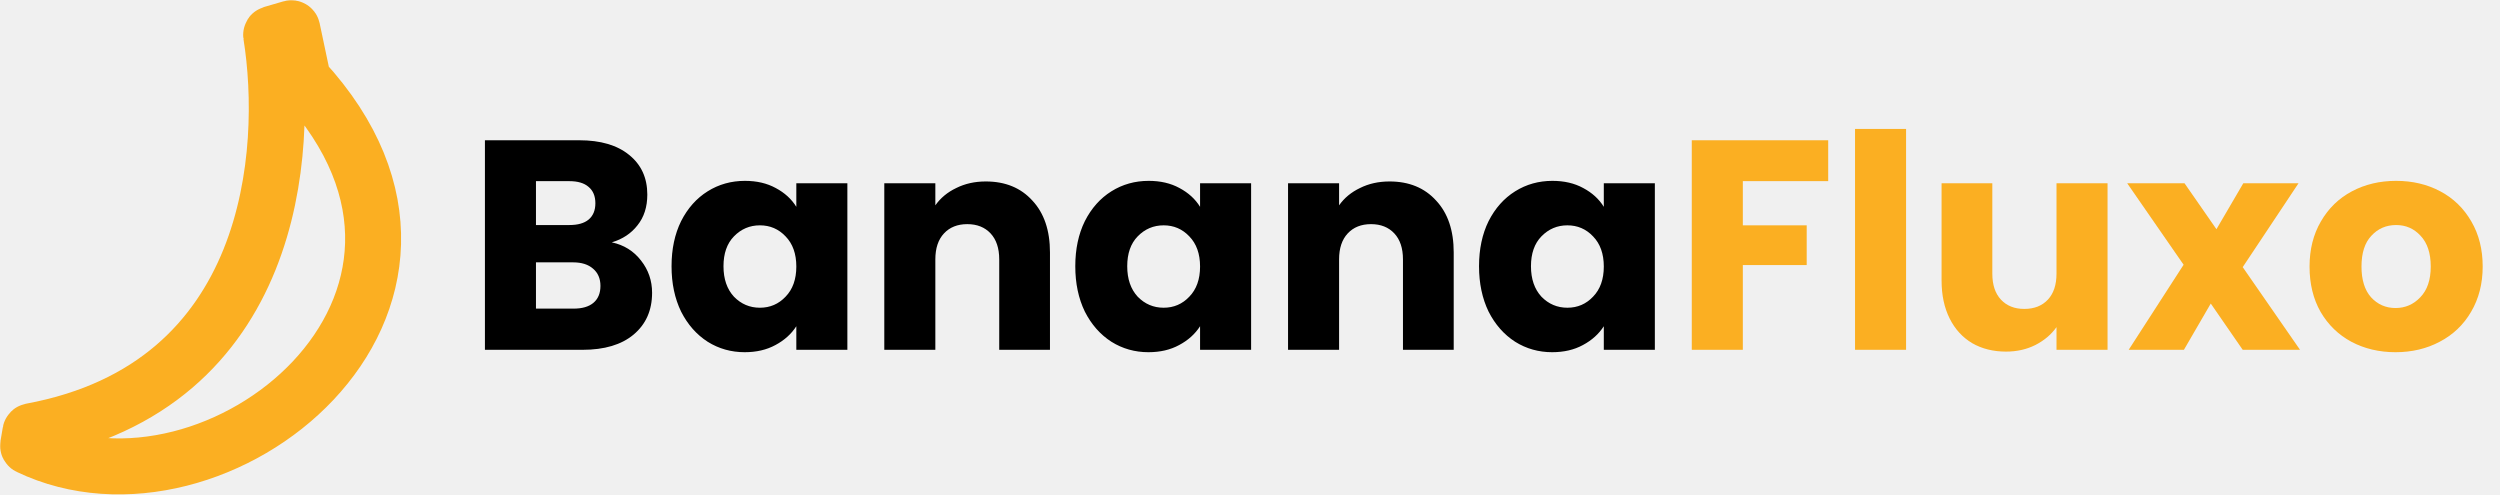
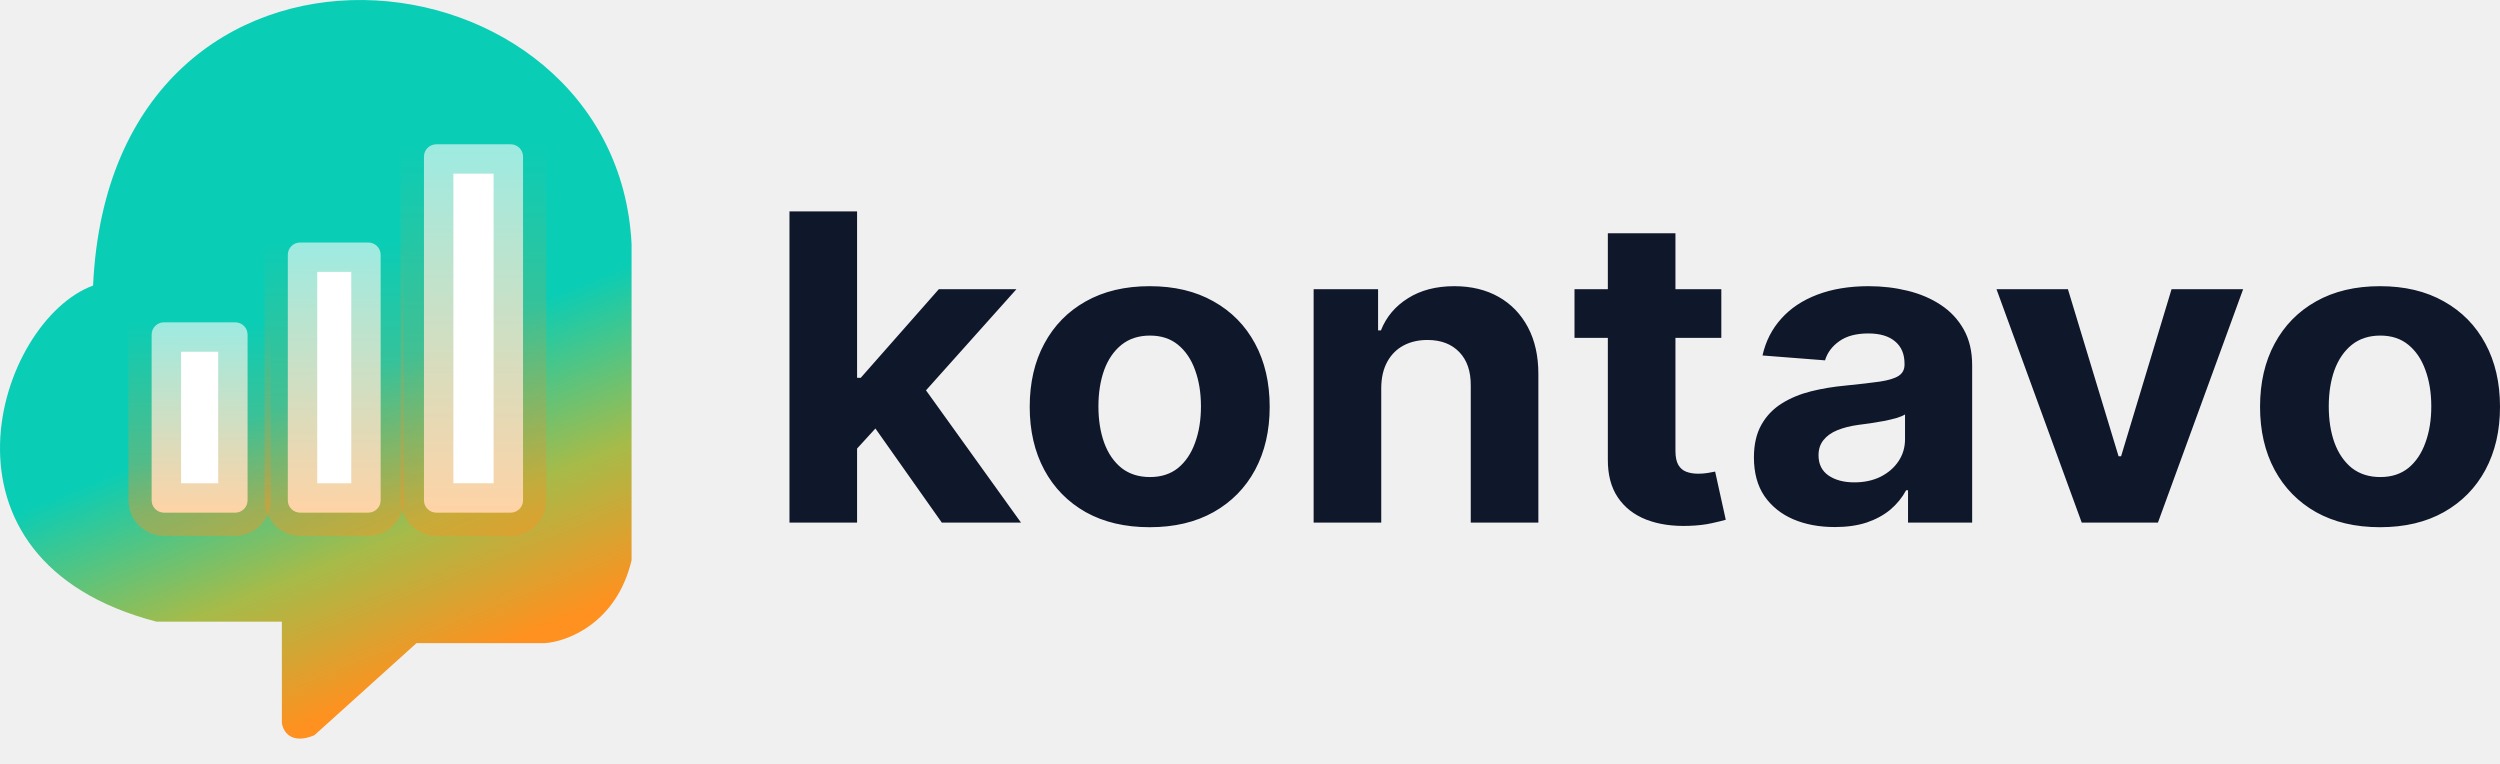
- <svg xmlns="http://www.w3.org/2000/svg" width="268" height="53" viewBox="0 0 268 53" fill="none">
-   <path d="M3.341 46.227C29.465 41.393 31.058 16.17 29.067 3.743C29.059 3.693 29.09 3.647 29.138 3.633L31.203 3.03C31.259 3.014 31.317 3.049 31.329 3.106L32.473 8.519C32.477 8.537 32.486 8.554 32.498 8.567C54.432 32.41 23.258 57.555 3.068 47.871C3.028 47.852 3.005 47.808 3.013 47.764L3.259 46.309C3.266 46.268 3.3 46.235 3.341 46.227Z" stroke="#FBAF22" stroke-width="6" />
-   <path d="M65.584 25.98C66.885 26.257 67.931 26.908 68.72 27.932C69.509 28.935 69.904 30.087 69.904 31.388C69.904 33.265 69.243 34.759 67.92 35.868C66.619 36.956 64.795 37.5 62.448 37.5H51.984V15.036H62.096C64.379 15.036 66.16 15.559 67.44 16.604C68.741 17.649 69.392 19.068 69.392 20.86C69.392 22.183 69.04 23.281 68.336 24.156C67.653 25.031 66.736 25.639 65.584 25.98ZM57.456 24.124H61.04C61.936 24.124 62.619 23.932 63.088 23.548C63.579 23.143 63.824 22.556 63.824 21.788C63.824 21.02 63.579 20.433 63.088 20.028C62.619 19.623 61.936 19.42 61.04 19.42H57.456V24.124ZM61.488 33.084C62.405 33.084 63.109 32.881 63.6 32.476C64.112 32.049 64.368 31.441 64.368 30.652C64.368 29.863 64.101 29.244 63.568 28.796C63.056 28.348 62.341 28.124 61.424 28.124H57.456V33.084H61.488ZM71.99 28.54C71.99 26.705 72.331 25.095 73.014 23.708C73.718 22.321 74.667 21.255 75.862 20.508C77.056 19.761 78.39 19.388 79.862 19.388C81.12 19.388 82.219 19.644 83.158 20.156C84.118 20.668 84.854 21.34 85.366 22.172V19.644H90.838V37.5H85.366V34.972C84.832 35.804 84.086 36.476 83.126 36.988C82.187 37.5 81.088 37.756 79.83 37.756C78.379 37.756 77.056 37.383 75.862 36.636C74.667 35.868 73.718 34.791 73.014 33.404C72.331 31.996 71.99 30.375 71.99 28.54ZM85.366 28.572C85.366 27.207 84.982 26.129 84.214 25.34C83.467 24.551 82.55 24.156 81.462 24.156C80.374 24.156 79.446 24.551 78.678 25.34C77.931 26.108 77.558 27.175 77.558 28.54C77.558 29.905 77.931 30.993 78.678 31.804C79.446 32.593 80.374 32.988 81.462 32.988C82.55 32.988 83.467 32.593 84.214 31.804C84.982 31.015 85.366 29.937 85.366 28.572ZM105.677 19.452C107.767 19.452 109.431 20.135 110.669 21.5C111.927 22.844 112.557 24.7 112.557 27.068V37.5H107.117V27.804C107.117 26.609 106.807 25.681 106.189 25.02C105.57 24.359 104.738 24.028 103.693 24.028C102.647 24.028 101.815 24.359 101.197 25.02C100.578 25.681 100.269 26.609 100.269 27.804V37.5H94.796V19.644H100.269V22.012C100.823 21.223 101.57 20.604 102.509 20.156C103.447 19.687 104.503 19.452 105.677 19.452ZM115.271 28.54C115.271 26.705 115.612 25.095 116.295 23.708C116.999 22.321 117.948 21.255 119.143 20.508C120.338 19.761 121.671 19.388 123.143 19.388C124.402 19.388 125.5 19.644 126.439 20.156C127.399 20.668 128.135 21.34 128.647 22.172V19.644H134.119V37.5H128.647V34.972C128.114 35.804 127.367 36.476 126.407 36.988C125.468 37.5 124.37 37.756 123.111 37.756C121.66 37.756 120.338 37.383 119.143 36.636C117.948 35.868 116.999 34.791 116.295 33.404C115.612 31.996 115.271 30.375 115.271 28.54ZM128.647 28.572C128.647 27.207 128.263 26.129 127.495 25.34C126.748 24.551 125.831 24.156 124.743 24.156C123.655 24.156 122.727 24.551 121.959 25.34C121.212 26.108 120.839 27.175 120.839 28.54C120.839 29.905 121.212 30.993 121.959 31.804C122.727 32.593 123.655 32.988 124.743 32.988C125.831 32.988 126.748 32.593 127.495 31.804C128.263 31.015 128.647 29.937 128.647 28.572ZM148.958 19.452C151.048 19.452 152.712 20.135 153.95 21.5C155.208 22.844 155.838 24.7 155.838 27.068V37.5H150.398V27.804C150.398 26.609 150.088 25.681 149.47 25.02C148.851 24.359 148.019 24.028 146.974 24.028C145.928 24.028 145.096 24.359 144.478 25.02C143.859 25.681 143.55 26.609 143.55 27.804V37.5H138.078V19.644H143.55V22.012C144.104 21.223 144.851 20.604 145.79 20.156C146.728 19.687 147.784 19.452 148.958 19.452ZM158.552 28.54C158.552 26.705 158.894 25.095 159.576 23.708C160.28 22.321 161.23 21.255 162.424 20.508C163.619 19.761 164.952 19.388 166.424 19.388C167.683 19.388 168.782 19.644 169.72 20.156C170.68 20.668 171.416 21.34 171.928 22.172V19.644H177.4V37.5H171.928V34.972C171.395 35.804 170.648 36.476 169.688 36.988C168.75 37.5 167.651 37.756 166.392 37.756C164.942 37.756 163.619 37.383 162.424 36.636C161.23 35.868 160.28 34.791 159.576 33.404C158.894 31.996 158.552 30.375 158.552 28.54ZM171.928 28.572C171.928 27.207 171.544 26.129 170.776 25.34C170.03 24.551 169.112 24.156 168.024 24.156C166.936 24.156 166.008 24.551 165.24 25.34C164.494 26.108 164.12 27.175 164.12 28.54C164.12 29.905 164.494 30.993 165.24 31.804C166.008 32.593 166.936 32.988 168.024 32.988C169.112 32.988 170.03 32.593 170.776 31.804C171.544 31.015 171.928 29.937 171.928 28.572Z" fill="black" />
-   <path d="M195.983 15.036V19.42H186.831V24.156H193.679V28.412H186.831V37.5H181.359V15.036H195.983ZM204.331 13.82V37.5H198.859V13.82H204.331ZM225.929 19.644V37.5H220.457V35.068C219.902 35.857 219.145 36.497 218.185 36.988C217.246 37.457 216.201 37.692 215.049 37.692C213.683 37.692 212.478 37.393 211.433 36.796C210.387 36.177 209.577 35.292 209.001 34.14C208.425 32.988 208.137 31.633 208.137 30.076V19.644H213.577V29.34C213.577 30.535 213.886 31.463 214.505 32.124C215.123 32.785 215.955 33.116 217.001 33.116C218.067 33.116 218.91 32.785 219.529 32.124C220.147 31.463 220.457 30.535 220.457 29.34V19.644H225.929ZM240.419 37.5L236.995 32.54L234.115 37.5H228.195L234.083 28.38L228.035 19.644H234.179L237.603 24.572L240.483 19.644H246.403L240.419 28.636L246.563 37.5H240.419ZM256.8 37.756C255.05 37.756 253.472 37.383 252.064 36.636C250.677 35.889 249.578 34.823 248.768 33.436C247.978 32.049 247.584 30.428 247.584 28.572C247.584 26.737 247.989 25.127 248.799 23.74C249.61 22.332 250.72 21.255 252.128 20.508C253.536 19.761 255.114 19.388 256.864 19.388C258.613 19.388 260.192 19.761 261.6 20.508C263.008 21.255 264.117 22.332 264.928 23.74C265.738 25.127 266.144 26.737 266.144 28.572C266.144 30.407 265.728 32.028 264.896 33.436C264.085 34.823 262.965 35.889 261.536 36.636C260.128 37.383 258.549 37.756 256.8 37.756ZM256.8 33.02C257.845 33.02 258.73 32.636 259.456 31.868C260.202 31.1 260.576 30.001 260.576 28.572C260.576 27.143 260.213 26.044 259.488 25.276C258.784 24.508 257.909 24.124 256.864 24.124C255.797 24.124 254.912 24.508 254.208 25.276C253.504 26.023 253.152 27.121 253.152 28.572C253.152 30.001 253.493 31.1 254.176 31.868C254.88 32.636 255.754 33.02 256.8 33.02Z" fill="#FBAF22" />
+ <svg xmlns="http://www.w3.org/2000/svg" width="95" height="29" viewBox="0 0 95 29" fill="none">
+   <path d="M10.711 27.472V23.623H5.948C-3.048 21.29 -0.108 12.191 3.537 10.85C4.243 -4.374 23.412 -2.332 24 9.275V21.29C23.436 23.669 21.57 24.381 20.707 24.439H15.827L11.946 27.939C11.052 28.312 10.75 27.783 10.711 27.472Z" fill="url(#paint0_linear_200_54)" />
+   <path d="M8.937 12.248H6.233C5.973 12.248 5.762 12.457 5.762 12.715V19.014C5.762 19.272 5.973 19.481 6.233 19.481H8.937C9.197 19.481 9.408 19.272 9.408 19.014V12.715C9.408 12.457 9.197 12.248 8.937 12.248Z" fill="white" />
+   <path d="M8.938 12.365H6.233C6.038 12.365 5.88 12.522 5.88 12.715V19.014C5.88 19.207 6.038 19.364 6.233 19.364H8.938C9.133 19.364 9.291 19.207 9.291 19.014V12.715C9.291 12.522 9.133 12.365 8.938 12.365Z" stroke="url(#paint1_linear_200_54)" stroke-opacity="0.4" stroke-width="2" />
+   <path d="M13.994 9.215H11.407C11.147 9.215 10.937 9.424 10.937 9.682V19.014C10.937 19.272 11.147 19.481 11.407 19.481H13.994C14.254 19.481 14.465 19.272 14.465 19.014V9.682C14.465 9.424 14.254 9.215 13.994 9.215Z" fill="white" />
+   <path d="M13.995 9.332H11.408C11.213 9.332 11.055 9.489 11.055 9.682V19.014C11.055 19.207 11.213 19.364 11.408 19.364H13.995C14.19 19.364 14.348 19.207 14.348 19.014V9.682C14.348 9.489 14.19 9.332 13.995 9.332Z" stroke="url(#paint2_linear_200_54)" stroke-opacity="0.4" stroke-width="2" />
+   <path d="M19.404 5.483H16.582C16.322 5.483 16.111 5.692 16.111 5.949V19.014C16.111 19.272 16.322 19.481 16.582 19.481H19.404C19.664 19.481 19.875 19.272 19.875 19.014V5.949C19.875 5.692 19.664 5.483 19.404 5.483Z" fill="white" />
+   <path d="M19.404 5.599H16.582C16.387 5.599 16.229 5.756 16.229 5.949V19.014C16.229 19.207 16.387 19.364 16.582 19.364H19.404C19.599 19.364 19.757 19.207 19.757 19.014V5.949C19.757 5.756 19.599 5.599 19.404 5.599Z" stroke="url(#paint3_linear_200_54)" stroke-opacity="0.4" stroke-width="2" />
+   <path d="M32.328 17.308L32.334 14.357H32.708L35.675 10.99H38.624L34.638 15.448H34.029L32.328 17.308ZM30 19.86V8.034H32.569V19.86H30ZM35.79 19.86L33.064 15.997L34.776 14.259L38.799 19.86H35.79ZM43.688 20.034C42.752 20.034 41.941 19.843 41.258 19.462C40.579 19.077 40.054 18.542 39.684 17.857C39.314 17.167 39.129 16.369 39.129 15.46C39.129 14.544 39.314 13.743 39.684 13.058C40.054 12.369 40.579 11.833 41.258 11.452C41.941 11.067 42.752 10.875 43.688 10.875C44.625 10.875 45.433 11.067 46.113 11.452C46.796 11.833 47.323 12.369 47.693 13.058C48.063 13.743 48.248 14.544 48.248 15.46C48.248 16.369 48.063 17.167 47.693 17.857C47.323 18.542 46.796 19.077 46.113 19.462C45.433 19.843 44.625 20.034 43.688 20.034ZM43.7 18.128C44.127 18.128 44.483 18.012 44.768 17.782C45.053 17.547 45.269 17.227 45.413 16.823C45.562 16.419 45.636 15.959 45.636 15.443C45.636 14.927 45.562 14.467 45.413 14.062C45.269 13.658 45.053 13.339 44.768 13.104C44.483 12.869 44.127 12.752 43.7 12.752C43.27 12.752 42.908 12.869 42.615 13.104C42.325 13.339 42.106 13.658 41.958 14.062C41.813 14.467 41.74 14.927 41.74 15.443C41.74 15.959 41.813 16.419 41.958 16.823C42.106 17.227 42.325 17.547 42.615 17.782C42.908 18.012 43.27 18.128 43.7 18.128ZM52.487 14.732V19.86H49.918V10.99H52.367V12.555H52.475C52.68 12.039 53.024 11.631 53.507 11.331C53.989 11.027 54.574 10.875 55.262 10.875C55.905 10.875 56.466 11.01 56.944 11.279C57.422 11.549 57.794 11.934 58.06 12.434C58.325 12.931 58.458 13.524 58.458 14.213V19.86H55.889V14.652C55.893 14.109 55.748 13.685 55.455 13.381C55.161 13.073 54.757 12.919 54.242 12.919C53.897 12.919 53.591 12.99 53.326 13.133C53.064 13.275 52.859 13.483 52.711 13.757C52.566 14.026 52.491 14.351 52.487 14.732ZM65.41 10.99V12.838H59.831V10.99H65.41ZM61.098 8.865H63.667V17.135C63.667 17.362 63.703 17.539 63.776 17.666C63.848 17.789 63.948 17.876 64.077 17.926C64.21 17.976 64.363 18.001 64.535 18.001C64.656 18.001 64.777 17.991 64.897 17.972C65.018 17.949 65.11 17.932 65.175 17.92L65.579 19.751C65.45 19.789 65.269 19.833 65.036 19.884C64.803 19.937 64.519 19.97 64.186 19.982C63.566 20.005 63.024 19.926 62.557 19.745C62.095 19.564 61.735 19.283 61.478 18.902C61.221 18.521 61.094 18.039 61.098 17.458V8.865ZM69.725 20.028C69.134 20.028 68.607 19.93 68.145 19.733C67.682 19.533 67.317 19.239 67.047 18.85C66.782 18.457 66.649 17.968 66.649 17.383C66.649 16.89 66.744 16.476 66.933 16.141C67.122 15.806 67.379 15.537 67.705 15.333C68.03 15.129 68.4 14.975 68.814 14.871C69.232 14.767 69.671 14.694 70.129 14.652C70.668 14.598 71.102 14.548 71.432 14.501C71.761 14.451 72.001 14.378 72.149 14.282C72.298 14.186 72.372 14.043 72.372 13.855V13.82C72.372 13.454 72.252 13.171 72.011 12.971C71.773 12.771 71.436 12.671 70.997 12.671C70.535 12.671 70.167 12.769 69.894 12.965C69.62 13.158 69.439 13.4 69.351 13.693L66.975 13.508C67.096 12.969 67.333 12.503 67.686 12.111C68.04 11.714 68.497 11.41 69.055 11.198C69.618 10.983 70.27 10.875 71.009 10.875C71.524 10.875 72.017 10.933 72.487 11.048C72.962 11.164 73.382 11.343 73.747 11.585C74.117 11.828 74.409 12.139 74.622 12.521C74.835 12.898 74.942 13.35 74.942 13.878V19.86H72.505V18.63H72.433C72.284 18.907 72.085 19.152 71.836 19.364C71.586 19.572 71.287 19.735 70.937 19.855C70.587 19.97 70.183 20.028 69.725 20.028ZM70.461 18.33C70.839 18.33 71.172 18.259 71.462 18.116C71.751 17.97 71.978 17.774 72.143 17.527C72.308 17.281 72.391 17.002 72.391 16.69V15.749C72.31 15.799 72.2 15.845 72.059 15.887C71.922 15.926 71.767 15.962 71.594 15.997C71.422 16.028 71.249 16.057 71.076 16.084C70.903 16.107 70.746 16.128 70.605 16.147C70.304 16.189 70.041 16.257 69.815 16.349C69.59 16.442 69.415 16.567 69.291 16.725C69.166 16.879 69.104 17.071 69.104 17.302C69.104 17.637 69.23 17.893 69.484 18.07C69.741 18.244 70.067 18.33 70.461 18.33ZM85.239 10.99L82.001 19.86H79.106L75.867 10.99H78.581L80.505 17.337H80.602L82.519 10.99H85.239ZM90.441 20.034C89.504 20.034 88.694 19.843 88.01 19.462C87.331 19.077 86.806 18.542 86.436 17.857C86.066 17.167 85.882 16.369 85.882 15.46C85.882 14.544 86.066 13.743 86.436 13.058C86.806 12.369 87.331 11.833 88.01 11.452C88.694 11.067 89.504 10.875 90.441 10.875C91.377 10.875 92.186 11.067 92.865 11.452C93.549 11.833 94.075 12.369 94.445 13.058C94.815 13.743 95 14.544 95 15.46C95 16.369 94.815 17.167 94.445 17.857C94.075 18.542 93.549 19.077 92.865 19.462C92.186 19.843 91.377 20.034 90.441 20.034ZM90.453 18.128C90.879 18.128 91.235 18.012 91.52 17.782C91.806 17.547 92.021 17.227 92.165 16.823C92.314 16.419 92.389 15.959 92.389 15.443C92.389 14.927 92.314 14.467 92.165 14.062C92.021 13.658 91.806 13.339 91.52 13.104C91.235 12.869 90.879 12.752 90.453 12.752C90.022 12.752 89.661 12.869 89.367 13.104C89.078 13.339 88.859 13.658 88.71 14.062C88.565 14.467 88.493 14.927 88.493 15.443C88.493 15.959 88.565 16.419 88.71 16.823C88.859 17.227 89.078 17.547 89.367 17.782C89.661 18.012 90.022 18.128 90.453 18.128Z" fill="#0F172A" />
+   <defs>
+     <linearGradient id="paint0_linear_200_54" x1="9.937" y1="2.47908e-05" x2="22.753" y2="31.627" gradientUnits="userSpaceOnUse">
+       <stop offset="0.427" stop-color="#0ACDB5" />
+       <stop offset="0.61" stop-color="#A6BB49" />
+       <stop offset="0.766" stop-color="#FE911F" />
+     </linearGradient>
+     <linearGradient id="paint1_linear_200_54" x1="7.585" y1="12.248" x2="7.585" y2="19.481" gradientUnits="userSpaceOnUse">
+       <stop stop-color="#0ACDB5" />
+       <stop offset="1" stop-color="#FE911F" />
+     </linearGradient>
+     <linearGradient id="paint2_linear_200_54" x1="12.701" y1="9.215" x2="12.701" y2="19.481" gradientUnits="userSpaceOnUse">
+       <stop stop-color="#0ACDB5" />
+       <stop offset="1" stop-color="#FE911F" />
+     </linearGradient>
+     <linearGradient id="paint3_linear_200_54" x1="17.993" y1="5.483" x2="17.993" y2="19.481" gradientUnits="userSpaceOnUse">
+       <stop stop-color="#0ACDB5" />
+       <stop offset="1" stop-color="#FE911F" />
+     </linearGradient>
+   </defs>
</svg>
